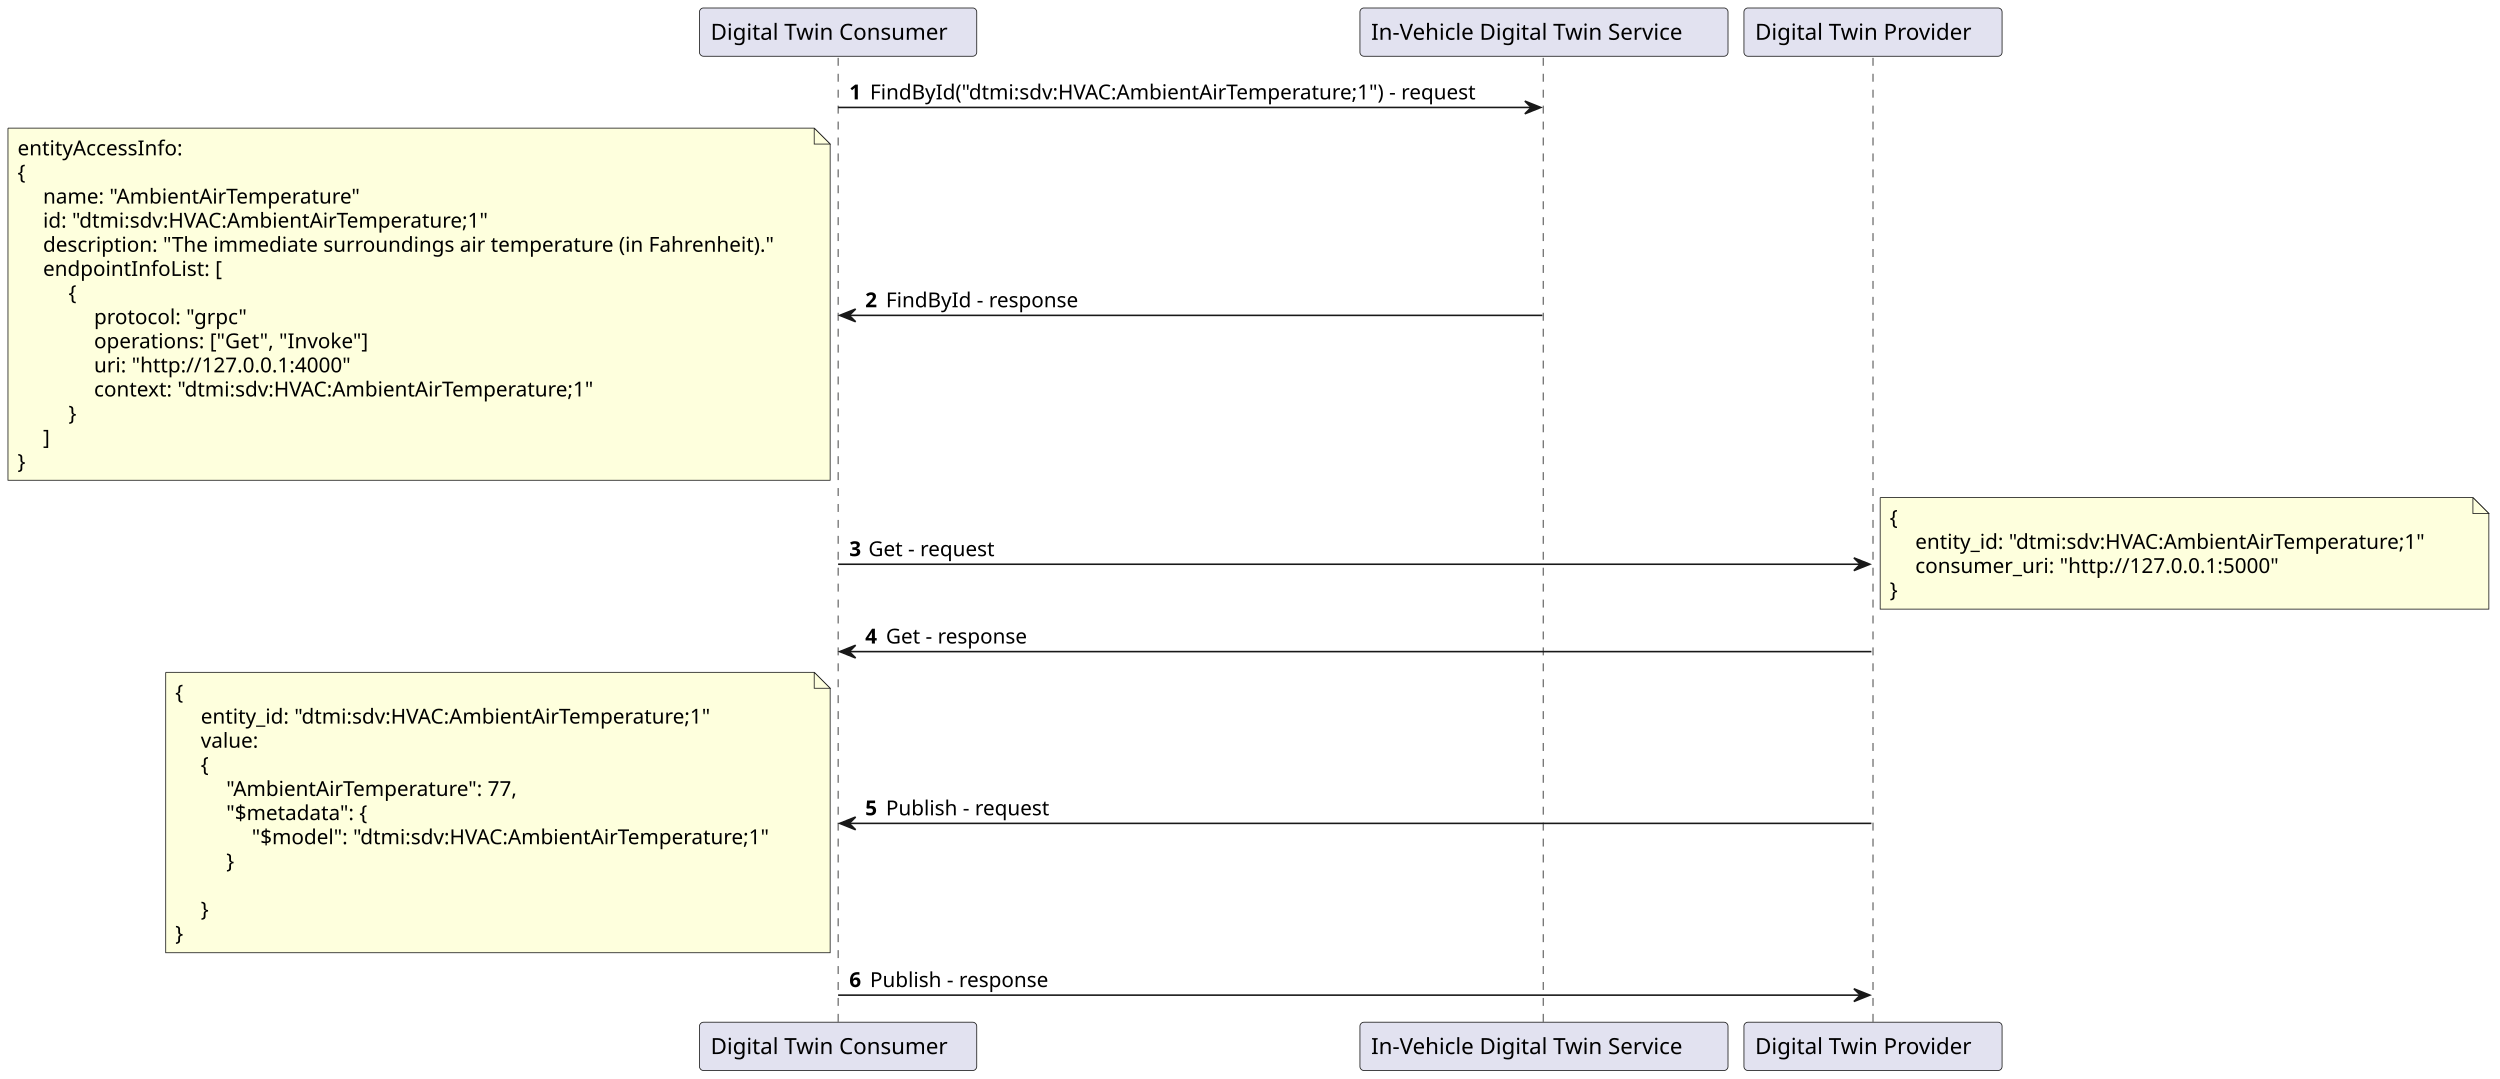
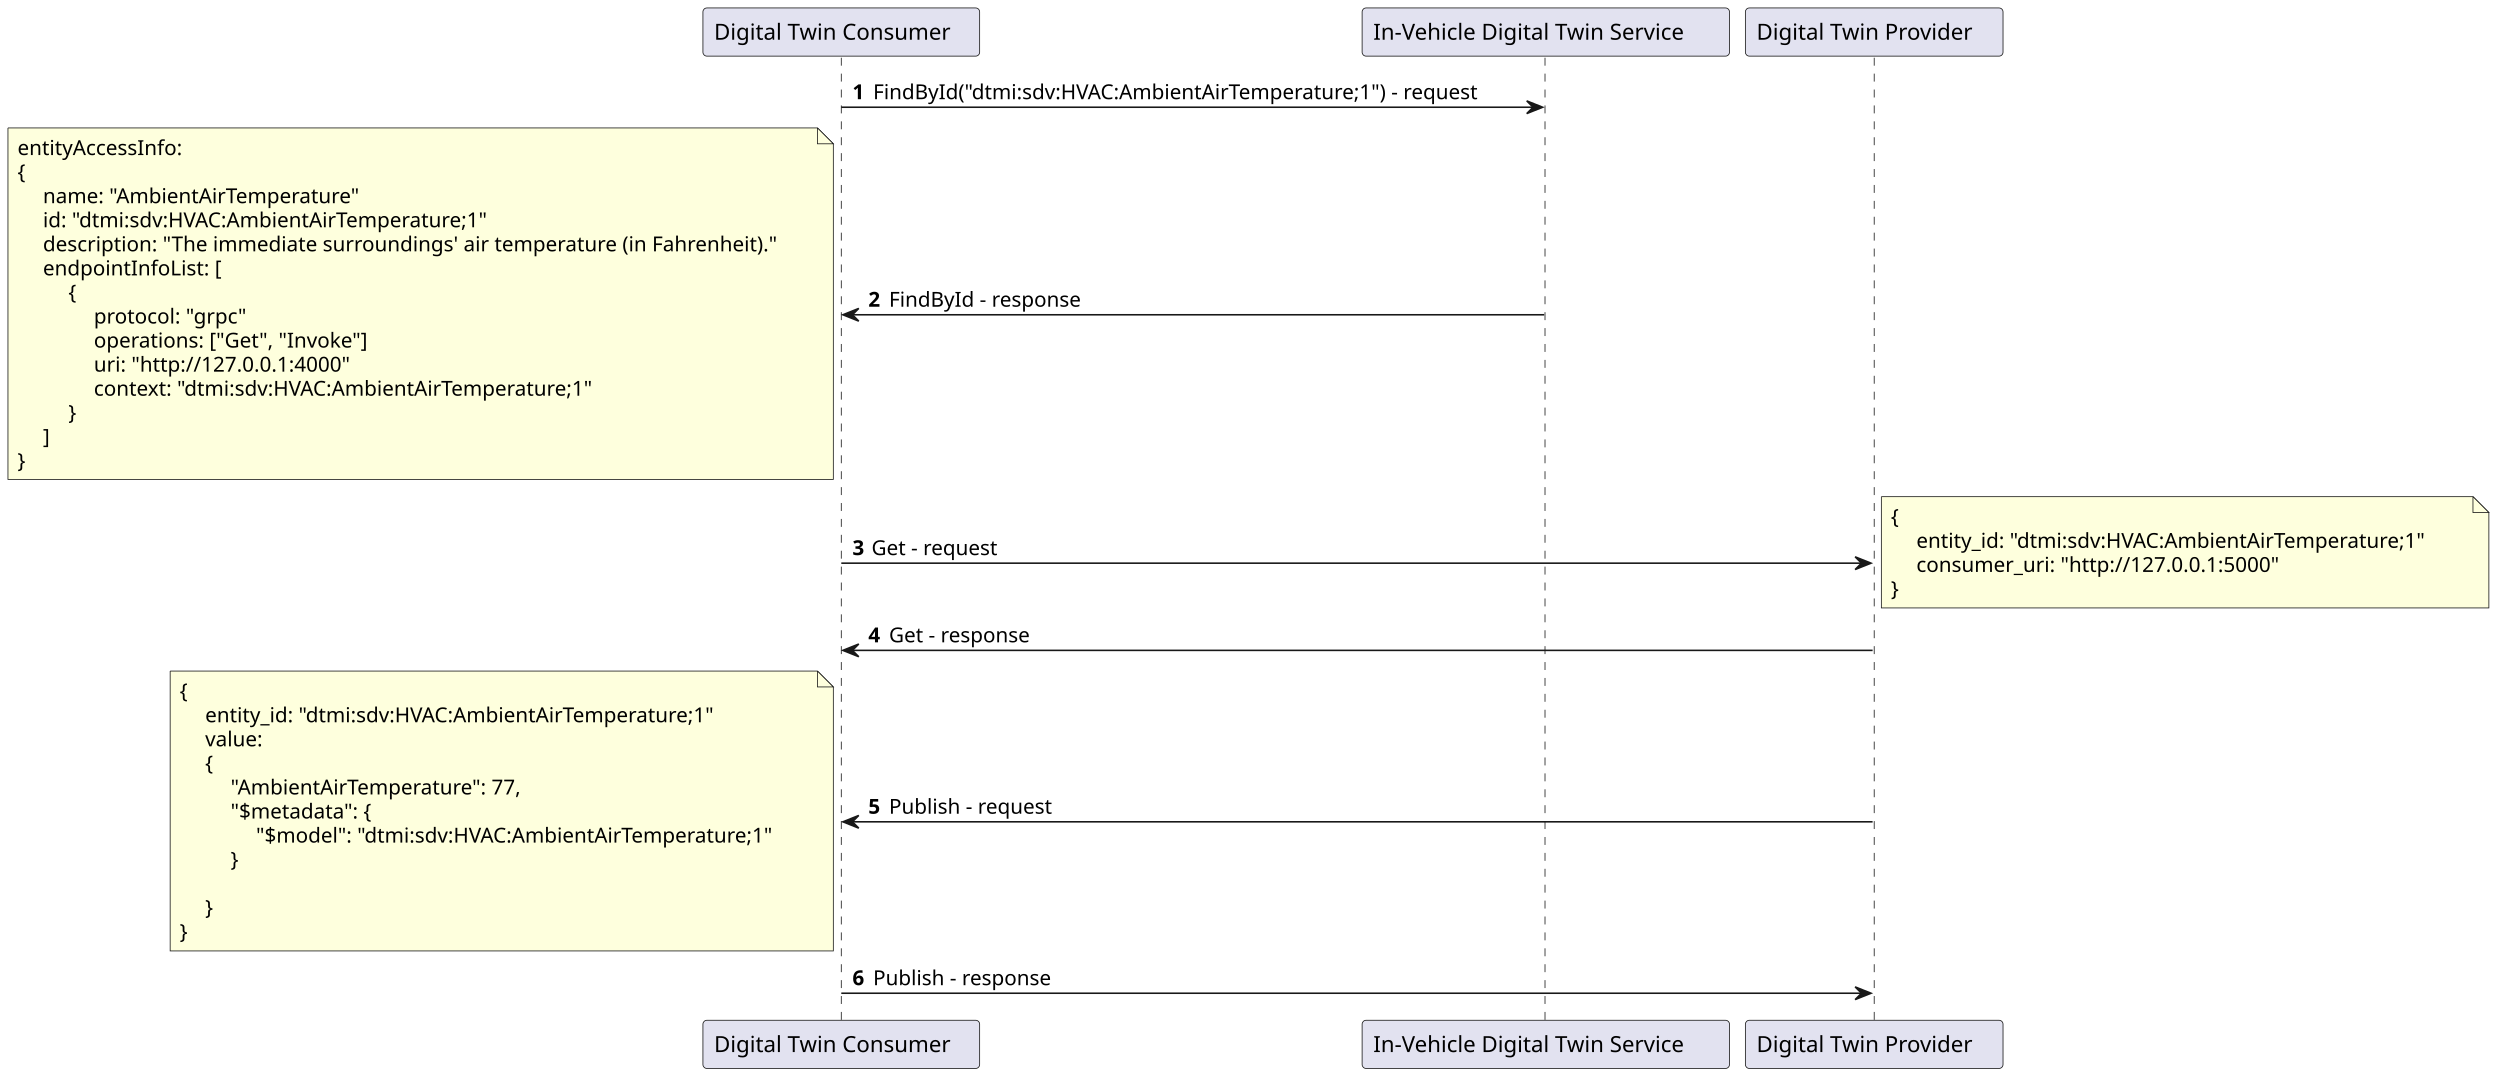
- <svg xmlns="http://www.w3.org/2000/svg" contentStyleType="text/css" height="677px" preserveAspectRatio="none" style="width:1569px;height:677px;background:#FFFFFF;" version="1.1" viewBox="0 0 1569 677" width="1569px" zoomAndPan="magnify">
+ <svg xmlns="http://www.w3.org/2000/svg" contentStyleType="text/css" height="677px" preserveAspectRatio="none" style="width:1572px;height:677px;background:#FFFFFF;" version="1.1" viewBox="0 0 1572 677" width="1572px" zoomAndPan="magnify">
  <defs />
  <g>
-     <line style="stroke:#181818;stroke-width:0.5;stroke-dasharray:5.0,5.0;" x1="526" x2="526" y1="36.297" y2="642.547" />
-     <line style="stroke:#181818;stroke-width:0.5;stroke-dasharray:5.0,5.0;" x1="968.5" x2="968.5" y1="36.297" y2="642.547" />
-     <line style="stroke:#181818;stroke-width:0.5;stroke-dasharray:5.0,5.0;" x1="1175.5" x2="1175.5" y1="36.297" y2="642.547" />
-     <rect fill="#E2E2F0" height="30.297" rx="2.5" ry="2.5" style="stroke:#181818;stroke-width:0.5;" width="174" x="439" y="5" />
-     <text fill="#000000" font-family="sans-serif" font-size="14" lengthAdjust="spacing" textLength="160" x="446" y="24.995">Digital Twin Consumer</text>
-     <rect fill="#E2E2F0" height="30.297" rx="2.5" ry="2.5" style="stroke:#181818;stroke-width:0.5;" width="174" x="439" y="641.547" />
-     <text fill="#000000" font-family="sans-serif" font-size="14" lengthAdjust="spacing" textLength="160" x="446" y="661.542">Digital Twin Consumer</text>
-     <rect fill="#E2E2F0" height="30.297" rx="2.5" ry="2.5" style="stroke:#181818;stroke-width:0.5;" width="231" x="853.5" y="5" />
-     <text fill="#000000" font-family="sans-serif" font-size="14" lengthAdjust="spacing" textLength="217" x="860.5" y="24.995">In-Vehicle Digital Twin Service</text>
-     <rect fill="#E2E2F0" height="30.297" rx="2.5" ry="2.5" style="stroke:#181818;stroke-width:0.5;" width="231" x="853.5" y="641.547" />
-     <text fill="#000000" font-family="sans-serif" font-size="14" lengthAdjust="spacing" textLength="217" x="860.5" y="661.542">In-Vehicle Digital Twin Service</text>
-     <rect fill="#E2E2F0" height="30.297" rx="2.5" ry="2.5" style="stroke:#181818;stroke-width:0.5;" width="162" x="1094.5" y="5" />
-     <text fill="#000000" font-family="sans-serif" font-size="14" lengthAdjust="spacing" textLength="148" x="1101.5" y="24.995">Digital Twin Provider</text>
-     <rect fill="#E2E2F0" height="30.297" rx="2.5" ry="2.5" style="stroke:#181818;stroke-width:0.5;" width="162" x="1094.5" y="641.547" />
-     <text fill="#000000" font-family="sans-serif" font-size="14" lengthAdjust="spacing" textLength="148" x="1101.5" y="661.542">Digital Twin Provider</text>
-     <polygon fill="#181818" points="957,63.43,967,67.43,957,71.43,961,67.43" style="stroke:#181818;stroke-width:1.0;" />
-     <line style="stroke:#181818;stroke-width:1.0;" x1="526" x2="963" y1="67.43" y2="67.43" />
-     <text fill="#000000" font-family="sans-serif" font-size="13" font-weight="bold" lengthAdjust="spacing" textLength="9" x="533" y="62.364">1</text>
-     <text fill="#000000" font-family="sans-serif" font-size="13" lengthAdjust="spacing" textLength="406" x="546" y="62.364">FindById("dtmi:sdv:HVAC:AmbientAirTemperature;1") - request</text>
-     <polygon fill="#181818" points="537,193.926,527,197.926,537,201.926,533,197.926" style="stroke:#181818;stroke-width:1.0;" />
-     <line style="stroke:#181818;stroke-width:1.0;" x1="531" x2="968" y1="197.926" y2="197.926" />
-     <text fill="#000000" font-family="sans-serif" font-size="13" font-weight="bold" lengthAdjust="spacing" textLength="9" x="543" y="192.86">2</text>
-     <text fill="#000000" font-family="sans-serif" font-size="13" lengthAdjust="spacing" textLength="125" x="556" y="192.86">FindById - response</text>
-     <path d="M5,80.43 L5,301.43 L521,301.43 L521,90.43 L511,80.43 L5,80.43 " fill="#FEFFDD" style="stroke:#181818;stroke-width:0.5;" />
-     <path d="M511,80.43 L511,90.43 L521,90.43 L511,80.43 " fill="#FEFFDD" style="stroke:#181818;stroke-width:0.5;" />
+     <line style="stroke:#181818;stroke-width:0.5;stroke-dasharray:5.0,5.0;" x1="529" x2="529" y1="36.297" y2="642.547" />
+     <line style="stroke:#181818;stroke-width:0.5;stroke-dasharray:5.0,5.0;" x1="971.5" x2="971.5" y1="36.297" y2="642.547" />
+     <line style="stroke:#181818;stroke-width:0.5;stroke-dasharray:5.0,5.0;" x1="1178.5" x2="1178.5" y1="36.297" y2="642.547" />
+     <rect fill="#E2E2F0" height="30.297" rx="2.5" ry="2.5" style="stroke:#181818;stroke-width:0.5;" width="174" x="442" y="5" />
+     <text fill="#000000" font-family="sans-serif" font-size="14" lengthAdjust="spacing" textLength="160" x="449" y="24.995">Digital Twin Consumer</text>
+     <rect fill="#E2E2F0" height="30.297" rx="2.5" ry="2.5" style="stroke:#181818;stroke-width:0.5;" width="174" x="442" y="641.547" />
+     <text fill="#000000" font-family="sans-serif" font-size="14" lengthAdjust="spacing" textLength="160" x="449" y="661.542">Digital Twin Consumer</text>
+     <rect fill="#E2E2F0" height="30.297" rx="2.5" ry="2.5" style="stroke:#181818;stroke-width:0.5;" width="231" x="856.5" y="5" />
+     <text fill="#000000" font-family="sans-serif" font-size="14" lengthAdjust="spacing" textLength="217" x="863.5" y="24.995">In-Vehicle Digital Twin Service</text>
+     <rect fill="#E2E2F0" height="30.297" rx="2.5" ry="2.5" style="stroke:#181818;stroke-width:0.5;" width="231" x="856.5" y="641.547" />
+     <text fill="#000000" font-family="sans-serif" font-size="14" lengthAdjust="spacing" textLength="217" x="863.5" y="661.542">In-Vehicle Digital Twin Service</text>
+     <rect fill="#E2E2F0" height="30.297" rx="2.5" ry="2.5" style="stroke:#181818;stroke-width:0.5;" width="162" x="1097.5" y="5" />
+     <text fill="#000000" font-family="sans-serif" font-size="14" lengthAdjust="spacing" textLength="148" x="1104.5" y="24.995">Digital Twin Provider</text>
+     <rect fill="#E2E2F0" height="30.297" rx="2.5" ry="2.5" style="stroke:#181818;stroke-width:0.5;" width="162" x="1097.5" y="641.547" />
+     <text fill="#000000" font-family="sans-serif" font-size="14" lengthAdjust="spacing" textLength="148" x="1104.5" y="661.542">Digital Twin Provider</text>
+     <polygon fill="#181818" points="960,63.43,970,67.43,960,71.43,964,67.43" style="stroke:#181818;stroke-width:1.0;" />
+     <line style="stroke:#181818;stroke-width:1.0;" x1="529" x2="966" y1="67.43" y2="67.43" />
+     <text fill="#000000" font-family="sans-serif" font-size="13" font-weight="bold" lengthAdjust="spacing" textLength="9" x="536" y="62.364">1</text>
+     <text fill="#000000" font-family="sans-serif" font-size="13" lengthAdjust="spacing" textLength="406" x="549" y="62.364">FindById("dtmi:sdv:HVAC:AmbientAirTemperature;1") - request</text>
+     <polygon fill="#181818" points="540,193.926,530,197.926,540,201.926,536,197.926" style="stroke:#181818;stroke-width:1.0;" />
+     <line style="stroke:#181818;stroke-width:1.0;" x1="534" x2="971" y1="197.926" y2="197.926" />
+     <text fill="#000000" font-family="sans-serif" font-size="13" font-weight="bold" lengthAdjust="spacing" textLength="9" x="546" y="192.86">2</text>
+     <text fill="#000000" font-family="sans-serif" font-size="13" lengthAdjust="spacing" textLength="125" x="559" y="192.86">FindById - response</text>
+     <path d="M5,80.43 L5,301.43 L524,301.43 L524,90.43 L514,80.43 L5,80.43 " fill="#FEFFDD" style="stroke:#181818;stroke-width:0.5;" />
+     <path d="M514,80.43 L514,90.43 L524,90.43 L514,80.43 " fill="#FEFFDD" style="stroke:#181818;stroke-width:0.5;" />
    <text fill="#000000" font-family="sans-serif" font-size="13" lengthAdjust="spacing" textLength="111" x="11" y="97.497">entityAccessInfo:</text>
    <text fill="#000000" font-family="sans-serif" font-size="13" lengthAdjust="spacing" textLength="9" x="11" y="112.629">{</text>
    <text fill="#000000" font-family="sans-serif" font-size="13" lengthAdjust="spacing" textLength="211" x="27" y="127.762">name: "AmbientAirTemperature"</text>
    <text fill="#000000" font-family="sans-serif" font-size="13" lengthAdjust="spacing" textLength="301" x="27" y="142.895">id: "dtmi:sdv:HVAC:AmbientAirTemperature;1"</text>
-     <text fill="#000000" font-family="sans-serif" font-size="13" lengthAdjust="spacing" textLength="479" x="27" y="158.028">description: "The immediate surroundings air temperature (in Fahrenheit)."</text>
+     <text fill="#000000" font-family="sans-serif" font-size="13" lengthAdjust="spacing" textLength="482" x="27" y="158.028">description: "The immediate surroundings' air temperature (in Fahrenheit)."</text>
    <text fill="#000000" font-family="sans-serif" font-size="13" lengthAdjust="spacing" textLength="116" x="27" y="173.161">endpointInfoList: [</text>
    <text fill="#000000" font-family="sans-serif" font-size="13" lengthAdjust="spacing" textLength="9" x="43" y="188.293">{</text>
    <text fill="#000000" font-family="sans-serif" font-size="13" lengthAdjust="spacing" textLength="99" x="59" y="203.426">protocol: "grpc"</text>
    <text fill="#000000" font-family="sans-serif" font-size="13" lengthAdjust="spacing" textLength="180" x="59" y="218.559">operations: ["Get", "Invoke"]</text>
    <text fill="#000000" font-family="sans-serif" font-size="13" lengthAdjust="spacing" textLength="171" x="59" y="233.692">uri: "http://127.0.0.1:4000"</text>
    <text fill="#000000" font-family="sans-serif" font-size="13" lengthAdjust="spacing" textLength="339" x="59" y="248.825">context: "dtmi:sdv:HVAC:AmbientAirTemperature;1"</text>
    <text fill="#000000" font-family="sans-serif" font-size="13" lengthAdjust="spacing" textLength="9" x="43" y="263.957">}</text>
    <text fill="#000000" font-family="sans-serif" font-size="13" lengthAdjust="spacing" textLength="5" x="27" y="279.09">]</text>
    <text fill="#000000" font-family="sans-serif" font-size="13" lengthAdjust="spacing" textLength="9" x="11" y="294.223">}</text>
-     <polygon fill="#181818" points="1163.5,350.121,1173.5,354.121,1163.5,358.121,1167.5,354.121" style="stroke:#181818;stroke-width:1.0;" />
-     <line style="stroke:#181818;stroke-width:1.0;" x1="526" x2="1169.5" y1="354.121" y2="354.121" />
-     <text fill="#000000" font-family="sans-serif" font-size="13" font-weight="bold" lengthAdjust="spacing" textLength="8" x="533" y="349.055">3</text>
-     <text fill="#000000" font-family="sans-serif" font-size="13" lengthAdjust="spacing" textLength="85" x="545" y="349.055">Get - request</text>
-     <path d="M1180,312.289 L1180,382.289 L1562,382.289 L1562,322.289 L1552,312.289 L1180,312.289 " fill="#FEFFDD" style="stroke:#181818;stroke-width:0.5;" />
-     <path d="M1552,312.289 L1552,322.289 L1562,322.289 L1552,312.289 " fill="#FEFFDD" style="stroke:#181818;stroke-width:0.5;" />
-     <text fill="#000000" font-family="sans-serif" font-size="13" lengthAdjust="spacing" textLength="9" x="1186" y="329.356">{</text>
-     <text fill="#000000" font-family="sans-serif" font-size="13" lengthAdjust="spacing" textLength="345" x="1202" y="344.489">entity_id: "dtmi:sdv:HVAC:AmbientAirTemperature;1"</text>
-     <text fill="#000000" font-family="sans-serif" font-size="13" lengthAdjust="spacing" textLength="242" x="1202" y="359.622">consumer_uri: "http://127.0.0.1:5000"</text>
-     <text fill="#000000" font-family="sans-serif" font-size="13" lengthAdjust="spacing" textLength="9" x="1186" y="374.754">}</text>
-     <polygon fill="#181818" points="537,404.953,527,408.953,537,412.953,533,408.953" style="stroke:#181818;stroke-width:1.0;" />
-     <line style="stroke:#181818;stroke-width:1.0;" x1="531" x2="1174.5" y1="408.953" y2="408.953" />
-     <text fill="#000000" font-family="sans-serif" font-size="13" font-weight="bold" lengthAdjust="spacing" textLength="9" x="543" y="403.887">4</text>
-     <text fill="#000000" font-family="sans-serif" font-size="13" lengthAdjust="spacing" textLength="95" x="556" y="403.887">Get - response</text>
-     <polygon fill="#181818" points="537,512.75,527,516.75,537,520.75,533,516.75" style="stroke:#181818;stroke-width:1.0;" />
-     <line style="stroke:#181818;stroke-width:1.0;" x1="531" x2="1174.5" y1="516.75" y2="516.75" />
-     <text fill="#000000" font-family="sans-serif" font-size="13" font-weight="bold" lengthAdjust="spacing" textLength="9" x="543" y="511.684">5</text>
-     <text fill="#000000" font-family="sans-serif" font-size="13" lengthAdjust="spacing" textLength="107" x="556" y="511.684">Publish - request</text>
-     <path d="M104,421.953 L104,597.953 L521,597.953 L521,431.953 L511,421.953 L104,421.953 " fill="#FEFFDD" style="stroke:#181818;stroke-width:0.5;" />
-     <path d="M511,421.953 L511,431.953 L521,431.953 L511,421.953 " fill="#FEFFDD" style="stroke:#181818;stroke-width:0.5;" />
-     <text fill="#000000" font-family="sans-serif" font-size="13" lengthAdjust="spacing" textLength="9" x="110" y="439.02">{</text>
-     <text fill="#000000" font-family="sans-serif" font-size="13" lengthAdjust="spacing" textLength="345" x="126" y="454.153">entity_id: "dtmi:sdv:HVAC:AmbientAirTemperature;1"</text>
-     <text fill="#000000" font-family="sans-serif" font-size="13" lengthAdjust="spacing" textLength="40" x="126" y="469.286">value:</text>
-     <text fill="#000000" font-family="sans-serif" font-size="13" lengthAdjust="spacing" textLength="9" x="126" y="484.418">{</text>
-     <text fill="#000000" font-family="sans-serif" font-size="13" lengthAdjust="spacing" textLength="194" x="142" y="499.551">"AmbientAirTemperature": 77,</text>
-     <text fill="#000000" font-family="sans-serif" font-size="13" lengthAdjust="spacing" textLength="99" x="142" y="514.684">"$metadata": {</text>
-     <text fill="#000000" font-family="sans-serif" font-size="13" lengthAdjust="spacing" textLength="348" x="158" y="529.817">"$model": "dtmi:sdv:HVAC:AmbientAirTemperature;1"</text>
-     <text fill="#000000" font-family="sans-serif" font-size="13" lengthAdjust="spacing" textLength="9" x="142" y="544.95">}</text>
-     <text fill="#000000" font-family="sans-serif" font-size="13" lengthAdjust="spacing" textLength="4" x="110" y="560.082"> </text>
-     <text fill="#000000" font-family="sans-serif" font-size="13" lengthAdjust="spacing" textLength="9" x="126" y="575.215">}</text>
-     <text fill="#000000" font-family="sans-serif" font-size="13" lengthAdjust="spacing" textLength="9" x="110" y="590.348">}</text>
-     <polygon fill="#181818" points="1163.5,620.547,1173.5,624.547,1163.5,628.547,1167.5,624.547" style="stroke:#181818;stroke-width:1.0;" />
-     <line style="stroke:#181818;stroke-width:1.0;" x1="526" x2="1169.5" y1="624.547" y2="624.547" />
-     <text fill="#000000" font-family="sans-serif" font-size="13" font-weight="bold" lengthAdjust="spacing" textLength="9" x="533" y="619.481">6</text>
-     <text fill="#000000" font-family="sans-serif" font-size="13" lengthAdjust="spacing" textLength="117" x="546" y="619.481">Publish - response</text>
+     <polygon fill="#181818" points="1166.5,350.121,1176.5,354.121,1166.5,358.121,1170.5,354.121" style="stroke:#181818;stroke-width:1.0;" />
+     <line style="stroke:#181818;stroke-width:1.0;" x1="529" x2="1172.5" y1="354.121" y2="354.121" />
+     <text fill="#000000" font-family="sans-serif" font-size="13" font-weight="bold" lengthAdjust="spacing" textLength="8" x="536" y="349.055">3</text>
+     <text fill="#000000" font-family="sans-serif" font-size="13" lengthAdjust="spacing" textLength="85" x="548" y="349.055">Get - request</text>
+     <path d="M1183,312.289 L1183,382.289 L1565,382.289 L1565,322.289 L1555,312.289 L1183,312.289 " fill="#FEFFDD" style="stroke:#181818;stroke-width:0.5;" />
+     <path d="M1555,312.289 L1555,322.289 L1565,322.289 L1555,312.289 " fill="#FEFFDD" style="stroke:#181818;stroke-width:0.5;" />
+     <text fill="#000000" font-family="sans-serif" font-size="13" lengthAdjust="spacing" textLength="9" x="1189" y="329.356">{</text>
+     <text fill="#000000" font-family="sans-serif" font-size="13" lengthAdjust="spacing" textLength="345" x="1205" y="344.489">entity_id: "dtmi:sdv:HVAC:AmbientAirTemperature;1"</text>
+     <text fill="#000000" font-family="sans-serif" font-size="13" lengthAdjust="spacing" textLength="242" x="1205" y="359.622">consumer_uri: "http://127.0.0.1:5000"</text>
+     <text fill="#000000" font-family="sans-serif" font-size="13" lengthAdjust="spacing" textLength="9" x="1189" y="374.754">}</text>
+     <polygon fill="#181818" points="540,404.953,530,408.953,540,412.953,536,408.953" style="stroke:#181818;stroke-width:1.0;" />
+     <line style="stroke:#181818;stroke-width:1.0;" x1="534" x2="1177.5" y1="408.953" y2="408.953" />
+     <text fill="#000000" font-family="sans-serif" font-size="13" font-weight="bold" lengthAdjust="spacing" textLength="9" x="546" y="403.887">4</text>
+     <text fill="#000000" font-family="sans-serif" font-size="13" lengthAdjust="spacing" textLength="95" x="559" y="403.887">Get - response</text>
+     <polygon fill="#181818" points="540,512.75,530,516.75,540,520.75,536,516.75" style="stroke:#181818;stroke-width:1.0;" />
+     <line style="stroke:#181818;stroke-width:1.0;" x1="534" x2="1177.5" y1="516.75" y2="516.75" />
+     <text fill="#000000" font-family="sans-serif" font-size="13" font-weight="bold" lengthAdjust="spacing" textLength="9" x="546" y="511.684">5</text>
+     <text fill="#000000" font-family="sans-serif" font-size="13" lengthAdjust="spacing" textLength="107" x="559" y="511.684">Publish - request</text>
+     <path d="M107,421.953 L107,597.953 L524,597.953 L524,431.953 L514,421.953 L107,421.953 " fill="#FEFFDD" style="stroke:#181818;stroke-width:0.5;" />
+     <path d="M514,421.953 L514,431.953 L524,431.953 L514,421.953 " fill="#FEFFDD" style="stroke:#181818;stroke-width:0.5;" />
+     <text fill="#000000" font-family="sans-serif" font-size="13" lengthAdjust="spacing" textLength="9" x="113" y="439.02">{</text>
+     <text fill="#000000" font-family="sans-serif" font-size="13" lengthAdjust="spacing" textLength="345" x="129" y="454.153">entity_id: "dtmi:sdv:HVAC:AmbientAirTemperature;1"</text>
+     <text fill="#000000" font-family="sans-serif" font-size="13" lengthAdjust="spacing" textLength="40" x="129" y="469.286">value:</text>
+     <text fill="#000000" font-family="sans-serif" font-size="13" lengthAdjust="spacing" textLength="9" x="129" y="484.418">{</text>
+     <text fill="#000000" font-family="sans-serif" font-size="13" lengthAdjust="spacing" textLength="194" x="145" y="499.551">"AmbientAirTemperature": 77,</text>
+     <text fill="#000000" font-family="sans-serif" font-size="13" lengthAdjust="spacing" textLength="99" x="145" y="514.684">"$metadata": {</text>
+     <text fill="#000000" font-family="sans-serif" font-size="13" lengthAdjust="spacing" textLength="348" x="161" y="529.817">"$model": "dtmi:sdv:HVAC:AmbientAirTemperature;1"</text>
+     <text fill="#000000" font-family="sans-serif" font-size="13" lengthAdjust="spacing" textLength="9" x="145" y="544.95">}</text>
+     <text fill="#000000" font-family="sans-serif" font-size="13" lengthAdjust="spacing" textLength="4" x="113" y="560.082"> </text>
+     <text fill="#000000" font-family="sans-serif" font-size="13" lengthAdjust="spacing" textLength="9" x="129" y="575.215">}</text>
+     <text fill="#000000" font-family="sans-serif" font-size="13" lengthAdjust="spacing" textLength="9" x="113" y="590.348">}</text>
+     <polygon fill="#181818" points="1166.5,620.547,1176.5,624.547,1166.5,628.547,1170.5,624.547" style="stroke:#181818;stroke-width:1.0;" />
+     <line style="stroke:#181818;stroke-width:1.0;" x1="529" x2="1172.5" y1="624.547" y2="624.547" />
+     <text fill="#000000" font-family="sans-serif" font-size="13" font-weight="bold" lengthAdjust="spacing" textLength="9" x="536" y="619.481">6</text>
+     <text fill="#000000" font-family="sans-serif" font-size="13" lengthAdjust="spacing" textLength="117" x="549" y="619.481">Publish - response</text>
  </g>
</svg>
